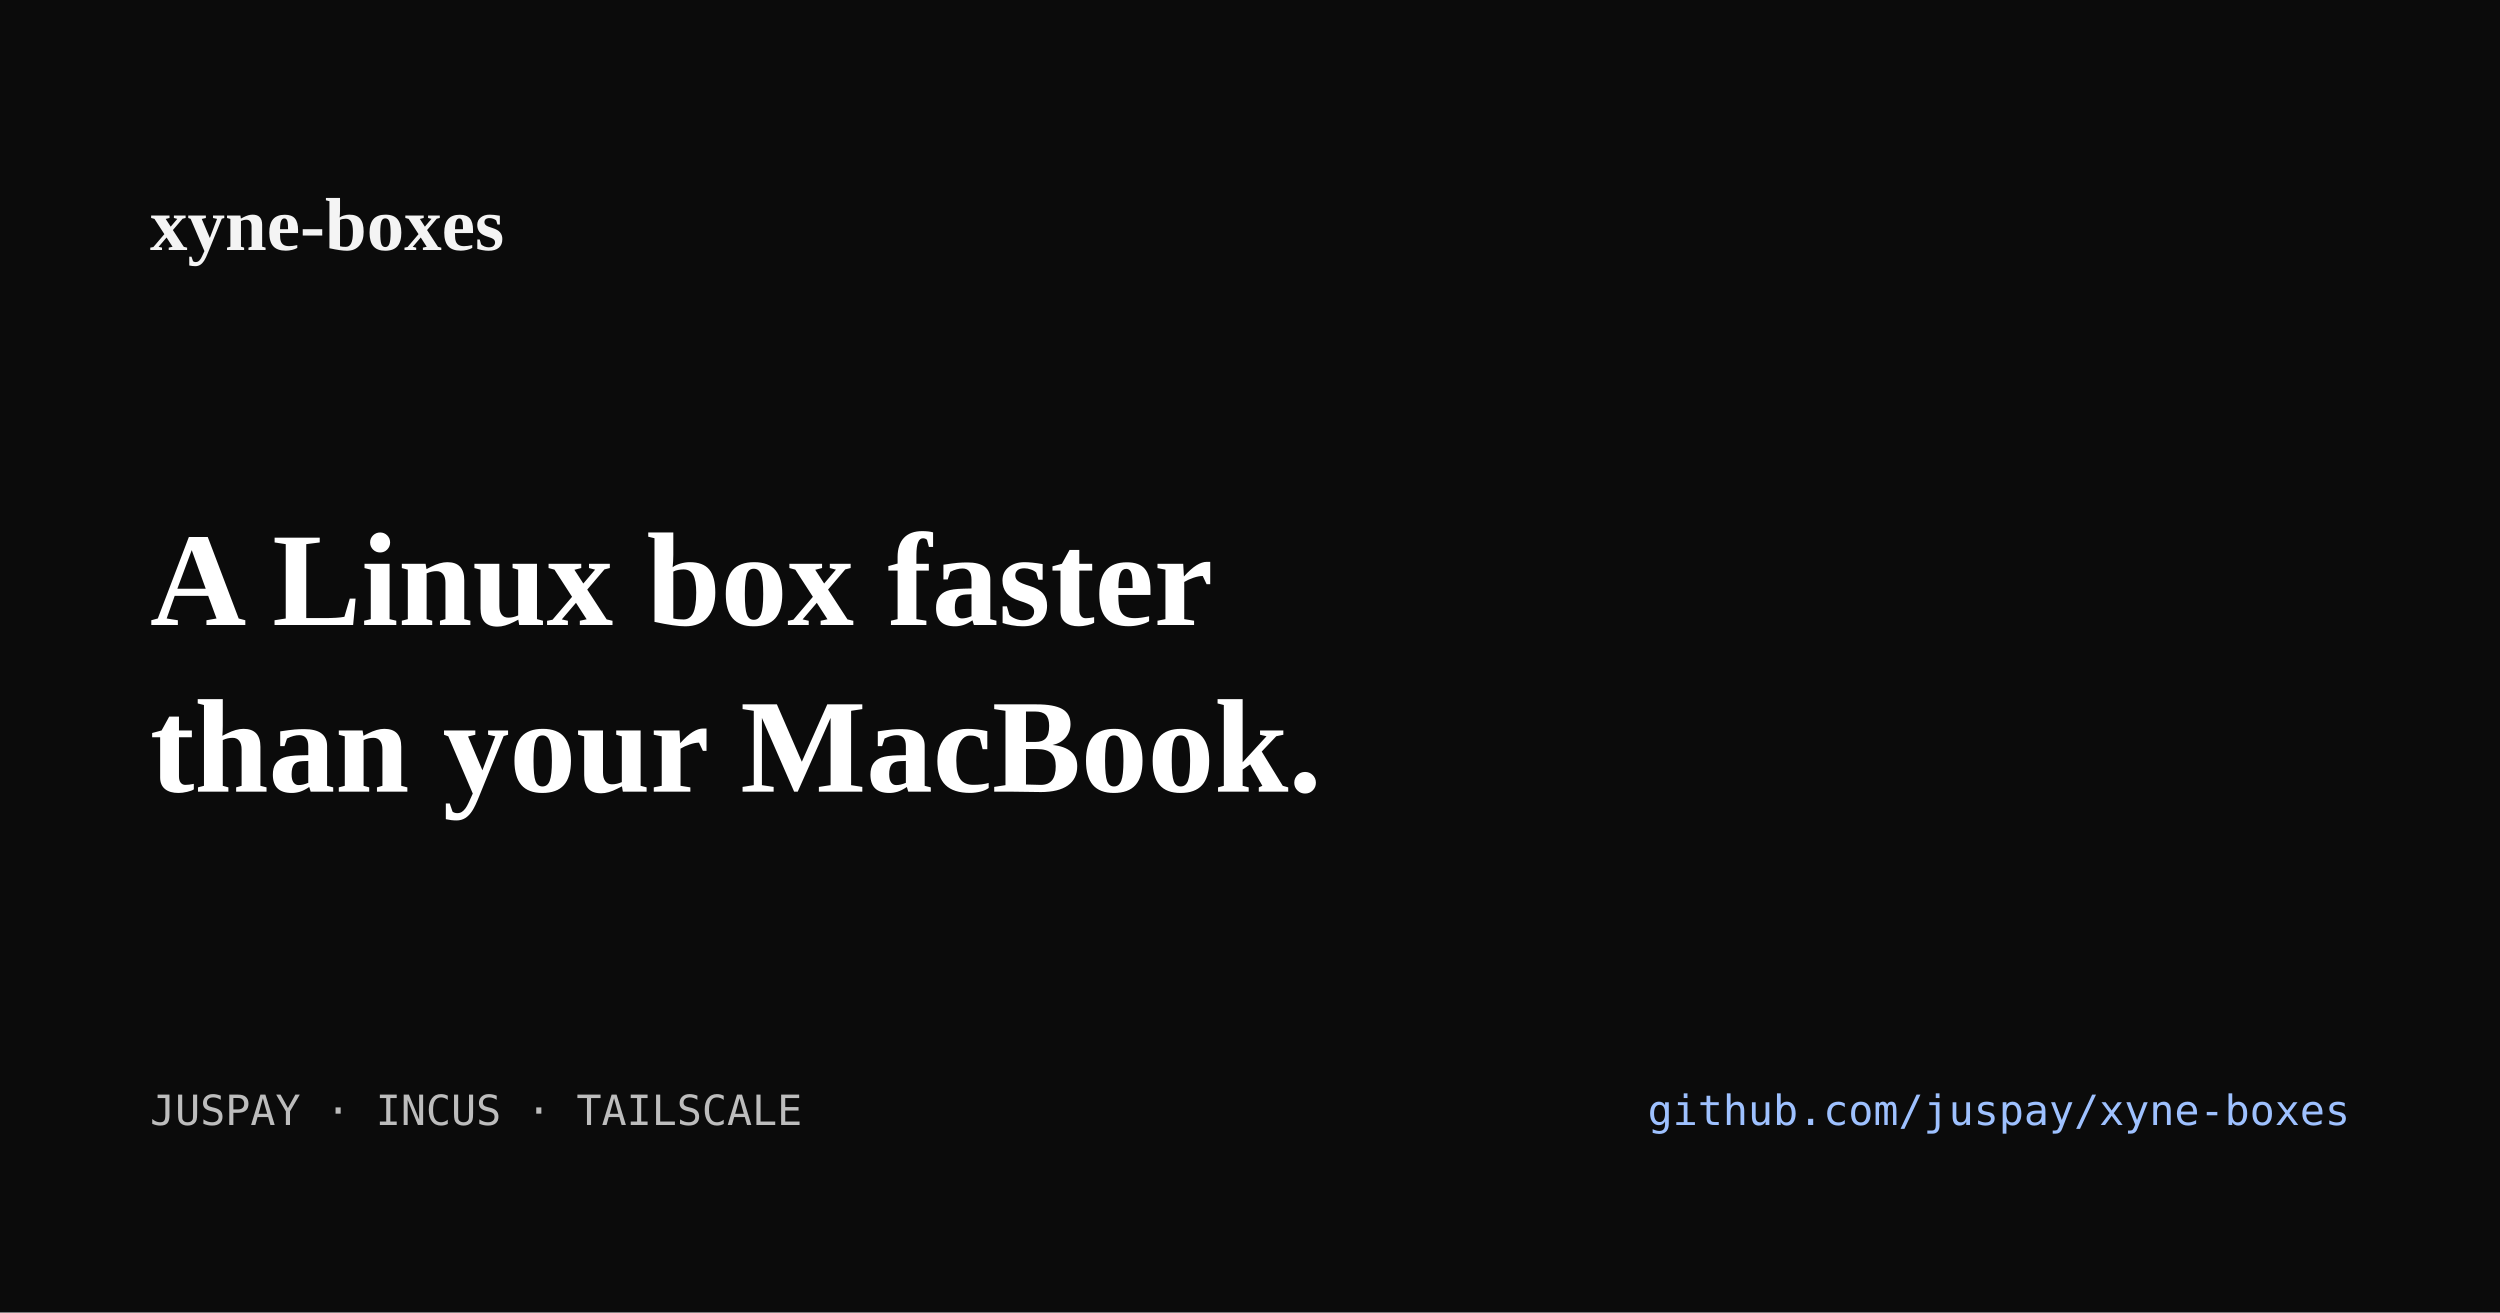
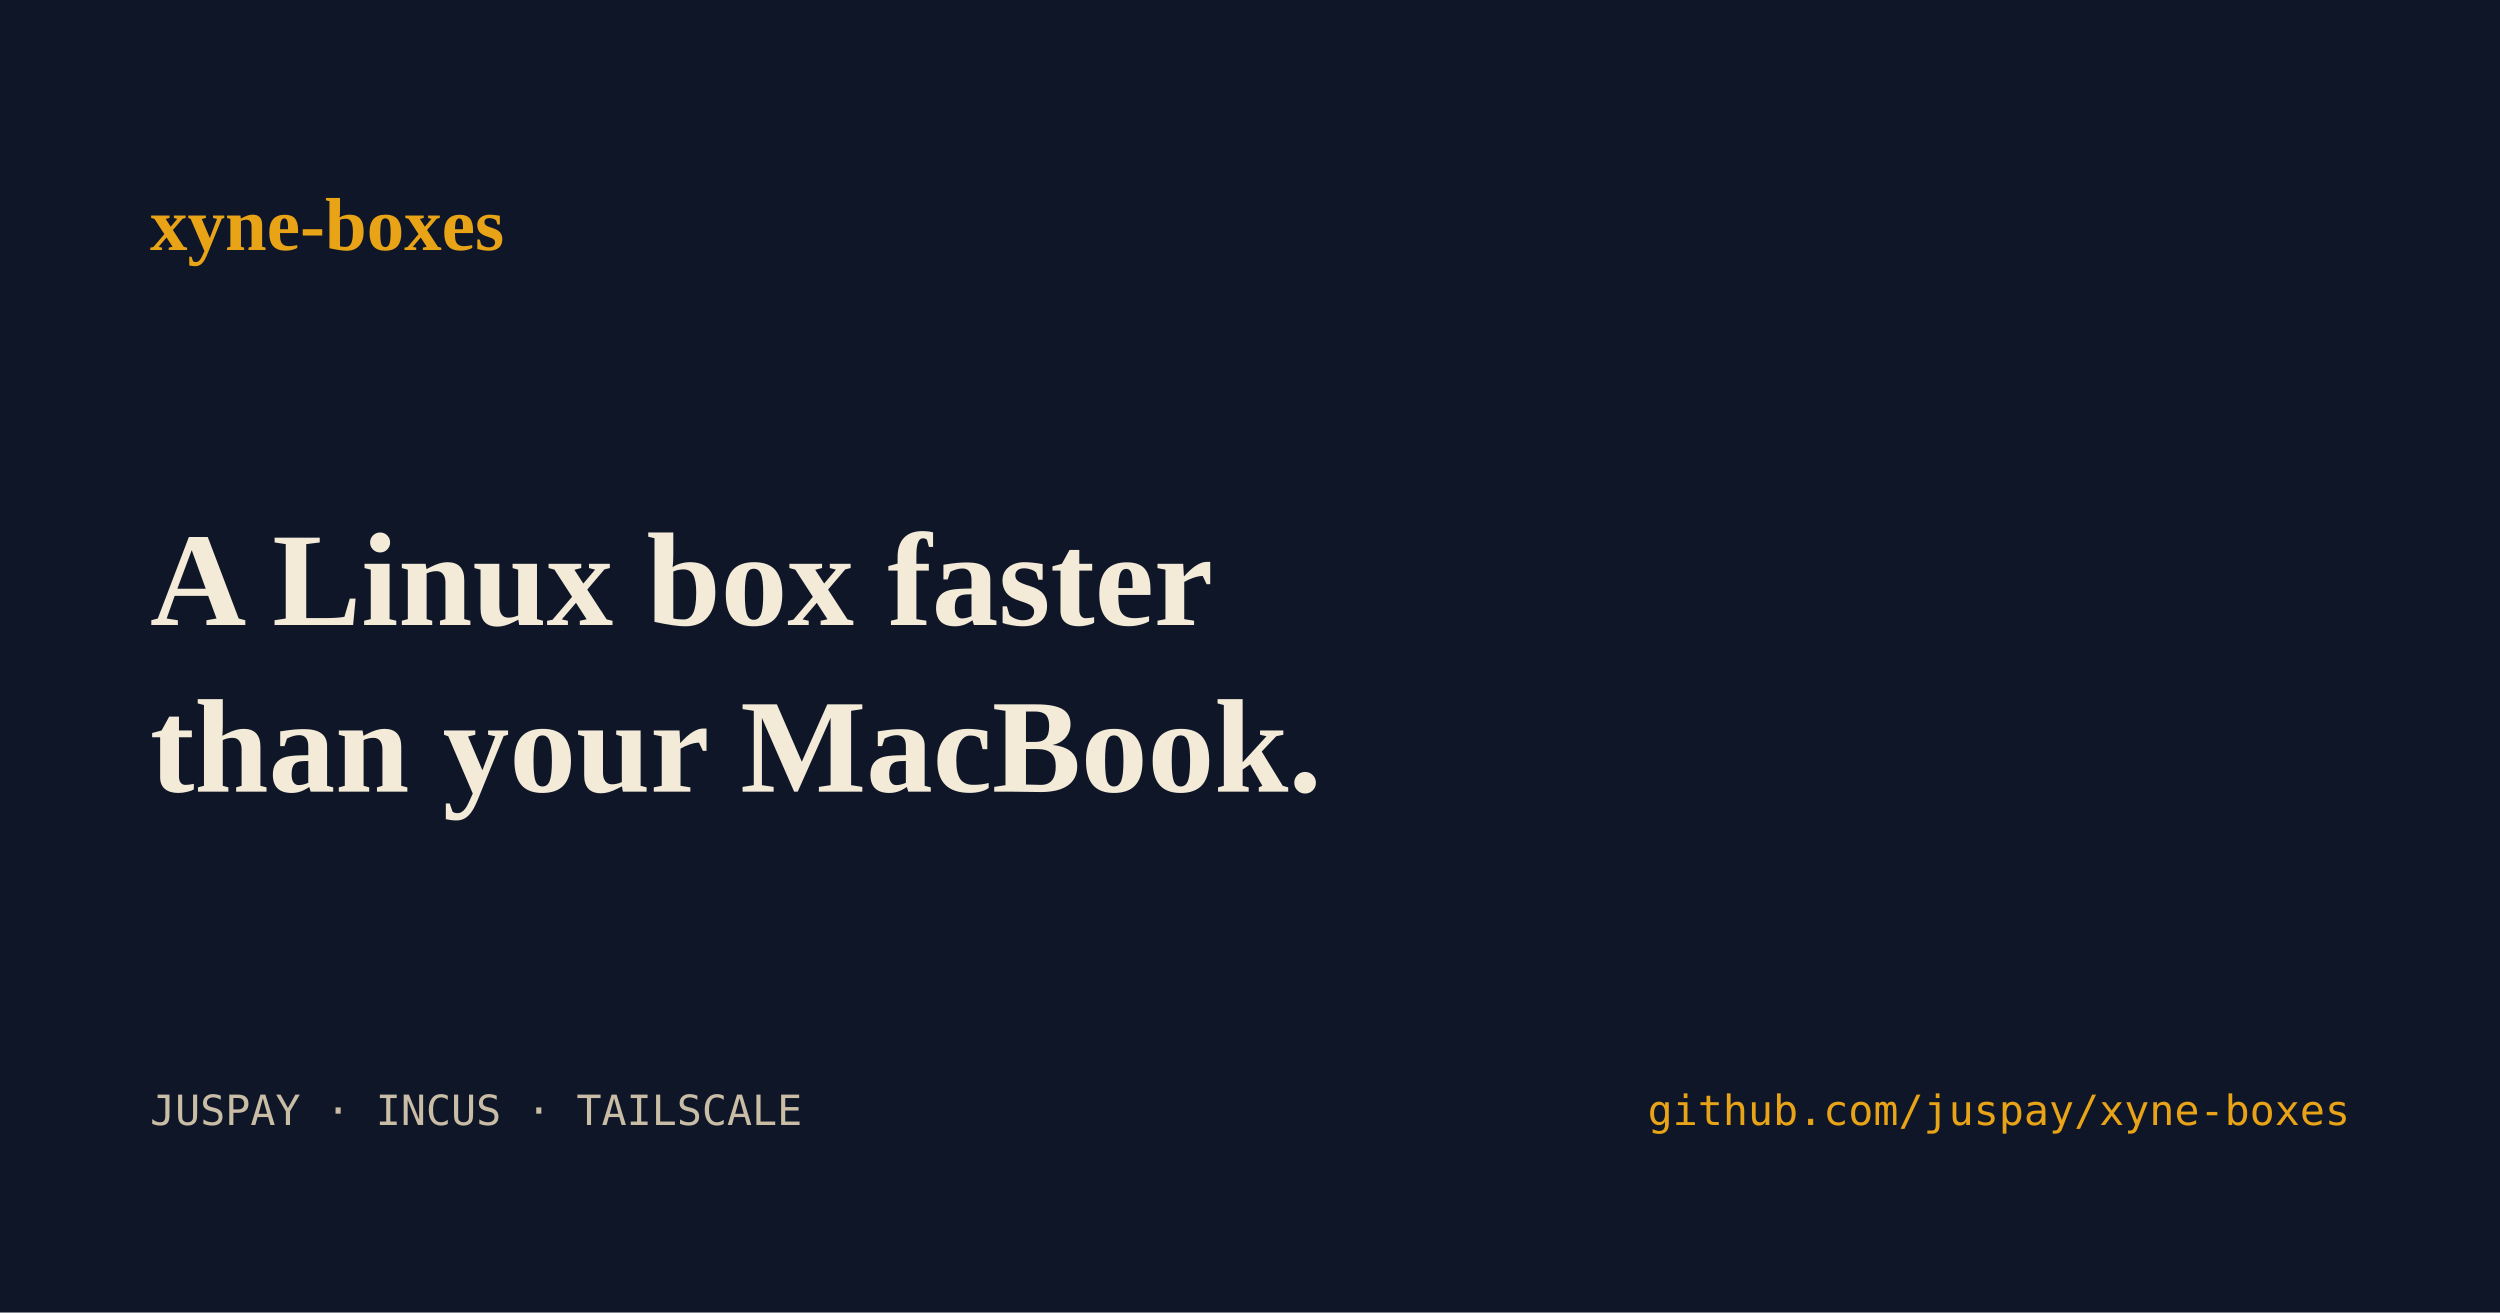
<svg xmlns="http://www.w3.org/2000/svg" viewBox="0 0 1200 630" width="1200" height="630" role="img" aria-label="xyne-boxes — a Linux box faster than your MacBook">
-   <rect width="1200" height="630" fill="#0b0b0b" />
-   <text x="72" y="120" font-family="Newsreader, Times New Roman, serif" font-size="36" font-weight="600" fill="#f4f4f4">xyne-boxes</text>
-   <text x="72" y="300" font-family="Newsreader, Times New Roman, serif" font-size="64" font-weight="600" fill="#ffffff">A Linux box faster</text>
-   <text x="72" y="380" font-family="Newsreader, Times New Roman, serif" font-size="64" font-weight="600" fill="#ffffff">than your MacBook.</text>
-   <text x="72" y="540" font-family="'IBM Plex Mono', ui-monospace, Menlo, monospace" font-size="20" fill="#bdbdbd">JUSPAY · INCUS · TAILSCALE</text>
-   <text x="1128" y="540" text-anchor="end" font-family="'IBM Plex Mono', ui-monospace, Menlo, monospace" font-size="20" fill="#9ec1ff">github.com/juspay/xyne-boxes</text>
+   <rect width="1200" height="630" fill="#0e1628" />
+   <text x="72" y="120" font-family="Newsreader, Times New Roman, serif" font-size="36" font-weight="600" fill="#e8a317">xyne-boxes</text>
+   <text x="72" y="300" font-family="Newsreader, Times New Roman, serif" font-size="64" font-weight="600" fill="#f3ead8">A Linux box faster</text>
+   <text x="72" y="380" font-family="Newsreader, Times New Roman, serif" font-size="64" font-weight="600" fill="#f3ead8">than your MacBook.</text>
+   <text x="72" y="540" font-family="'IBM Plex Mono', ui-monospace, Menlo, monospace" font-size="20" fill="#c9bda6">JUSPAY · INCUS · TAILSCALE</text>
+   <text x="1128" y="540" text-anchor="end" font-family="'IBM Plex Mono', ui-monospace, Menlo, monospace" font-size="20" fill="#e8a317">github.com/juspay/xyne-boxes</text>
</svg>
